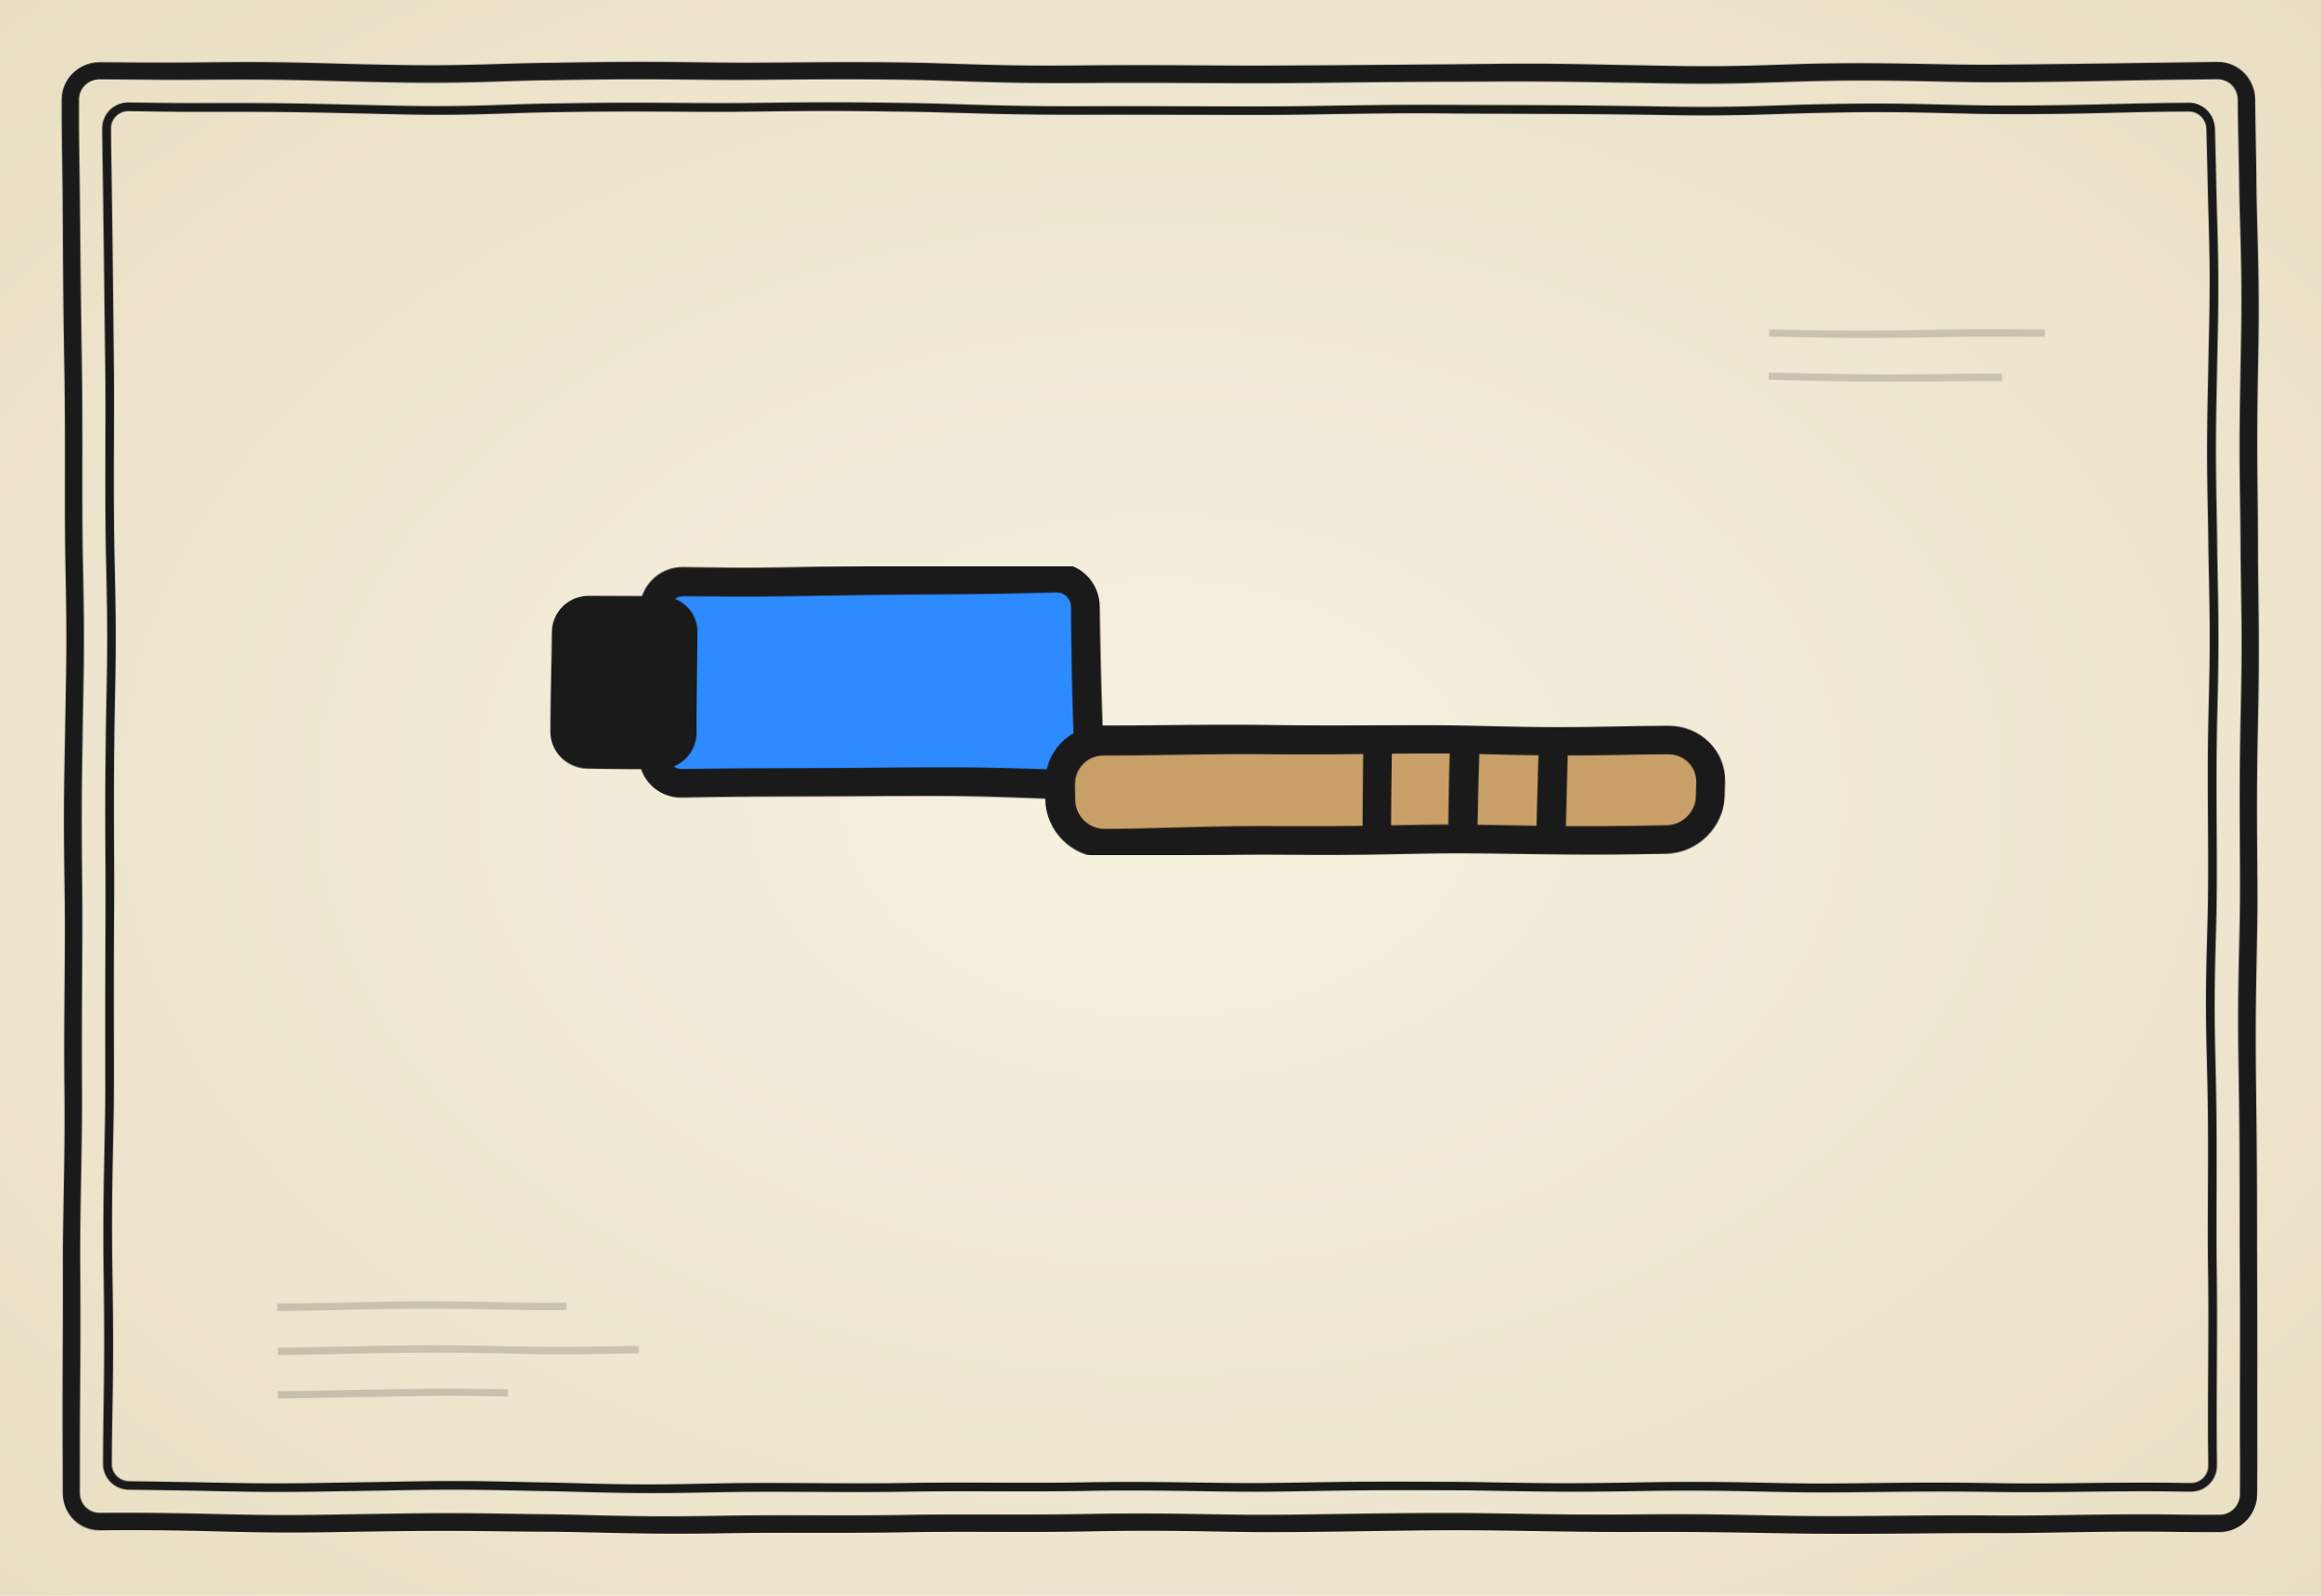
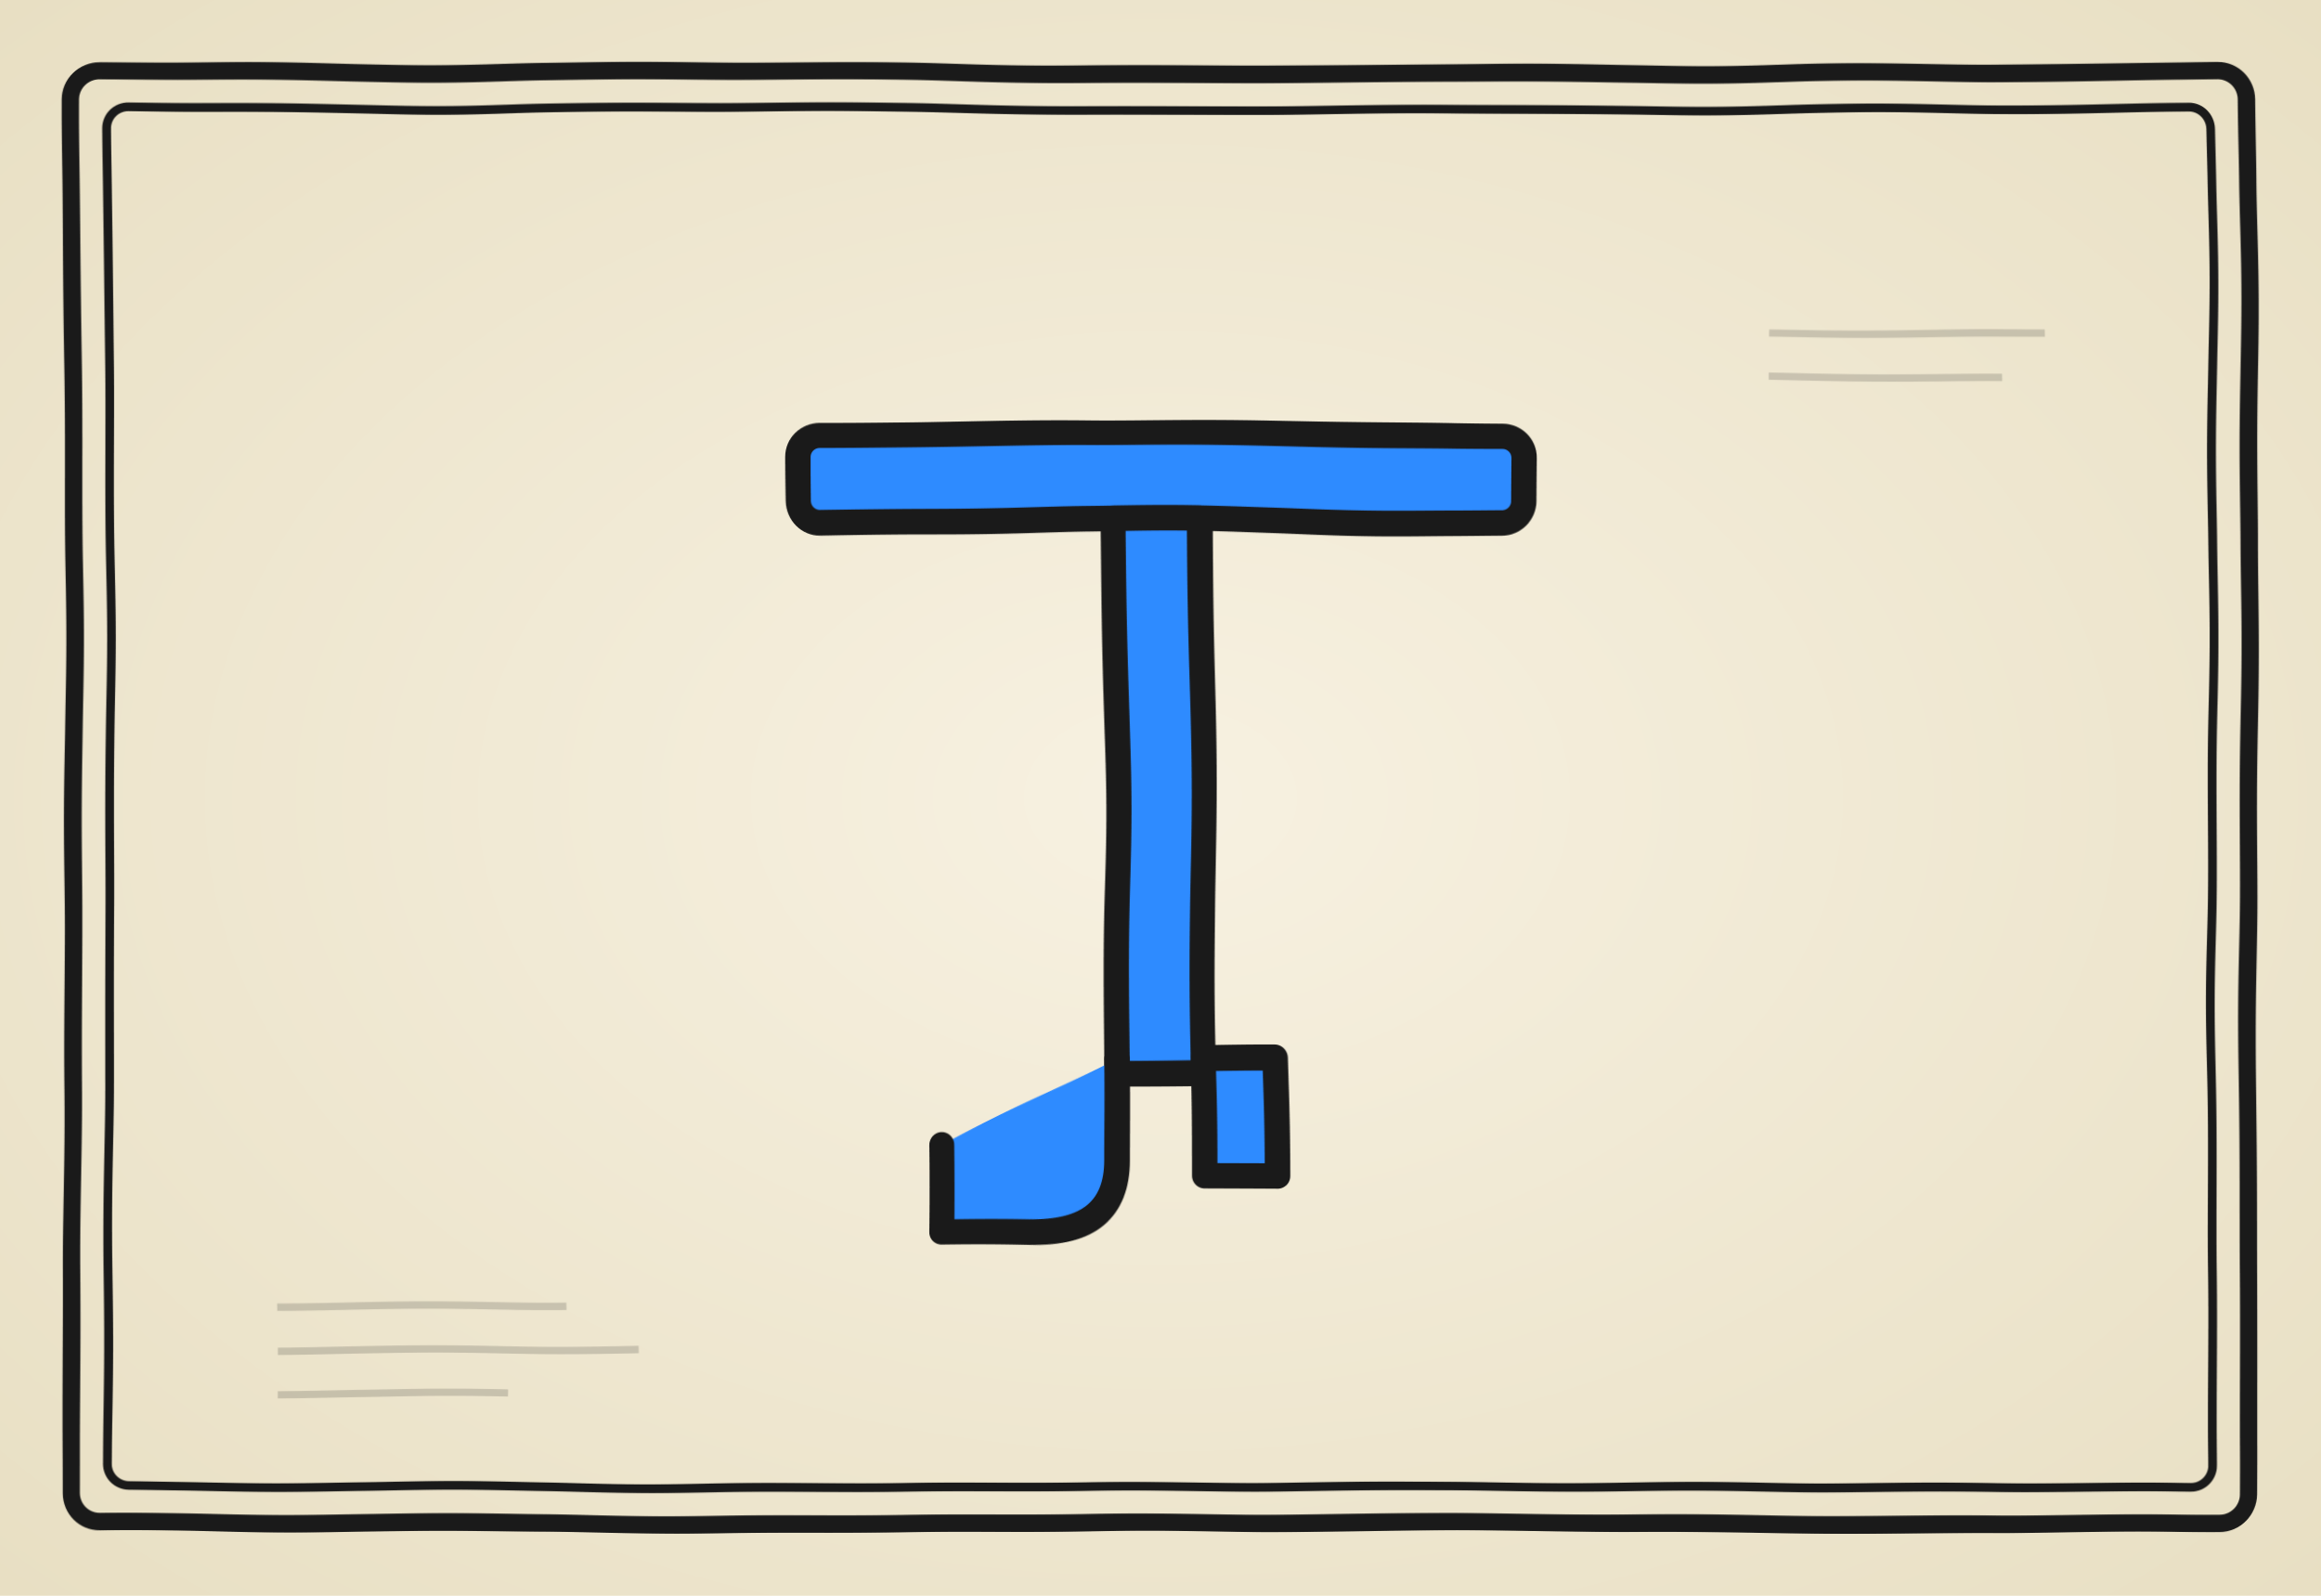
<svg xmlns="http://www.w3.org/2000/svg" viewBox="0 0 320 220" role="img" aria-label="der Unterflurhydrantenschlüssel">
  <defs>
    <radialGradient id="paper" cx="50%" cy="50%" r="70%">
      <stop offset="0%" stop-color="#f7f1e1" />
      <stop offset="100%" stop-color="#e8dfc3" />
    </radialGradient>
    <filter id="sketch" x="-5%" y="-5%" width="110%" height="110%">
      <feTurbulence type="fractalNoise" baseFrequency="0.02" numOctaves="2" seed="823" />
      <feDisplacementMap in="SourceGraphic" scale="1.8" />
    </filter>
    <filter id="sketchLight" x="-5%" y="-5%" width="110%" height="110%">
      <feTurbulence type="fractalNoise" baseFrequency="0.04" numOctaves="1" seed="826" />
      <feDisplacementMap in="SourceGraphic" scale="1.1" />
    </filter>
  </defs>
  <rect width="320" height="220" fill="url(#paper)" />
  <g fill="none" stroke="#1a1a1a" stroke-linecap="round" stroke-linejoin="round" filter="url(#sketchLight)">
    <rect x="10" y="10" width="300" height="200" stroke-width="2.4" rx="4" />
    <rect x="15" y="15" width="290" height="190" stroke-width="1.2" rx="3" />
  </g>
  <g stroke="#1a1a1a" stroke-width="1" opacity="0.18" filter="url(#sketchLight)">
    <line x1="38" y1="180" x2="78" y2="180" />
    <line x1="38" y1="186" x2="88" y2="186" />
    <line x1="38" y1="192" x2="70" y2="192" />
    <line x1="244" y1="46" x2="282" y2="46" />
    <line x1="244" y1="52" x2="276" y2="52" />
  </g>
  <g filter="url(#sketch)">
-     <g stroke="#1a1a1a" stroke-width="4" stroke-linejoin="round" stroke-linecap="round" fill="#2e8bff">
-       <rect x="90" y="80" width="60" height="28" rx="4" />
-       <rect x="78" y="84" width="16" height="20" rx="3" fill="#1a1a1a" />
-       <rect x="146" y="102" width="90" height="14" rx="6" fill="#c9a068" />
-       <line x1="190" y1="104" x2="190" y2="114" />
-       <line x1="202" y1="104" x2="202" y2="114" />
-       <line x1="214" y1="104" x2="214" y2="114" />
+     <g stroke="#1a1a1a" stroke-width="3.5" stroke-linejoin="round" stroke-linecap="round">
+       <rect x="110" y="60" width="100" height="12" rx="3" fill="#2e8bff" />
+       <rect x="154" y="72" width="12" height="76" fill="#2e8bff" />
+       <path d="M 154 146 L 154 160 Q 154 170 142 170 L 130 170 L 130 158" fill="#2e8bff" />
+       <rect x="166" y="146" width="10" height="16" fill="#2e8bff" />
    </g>
  </g>
</svg>
